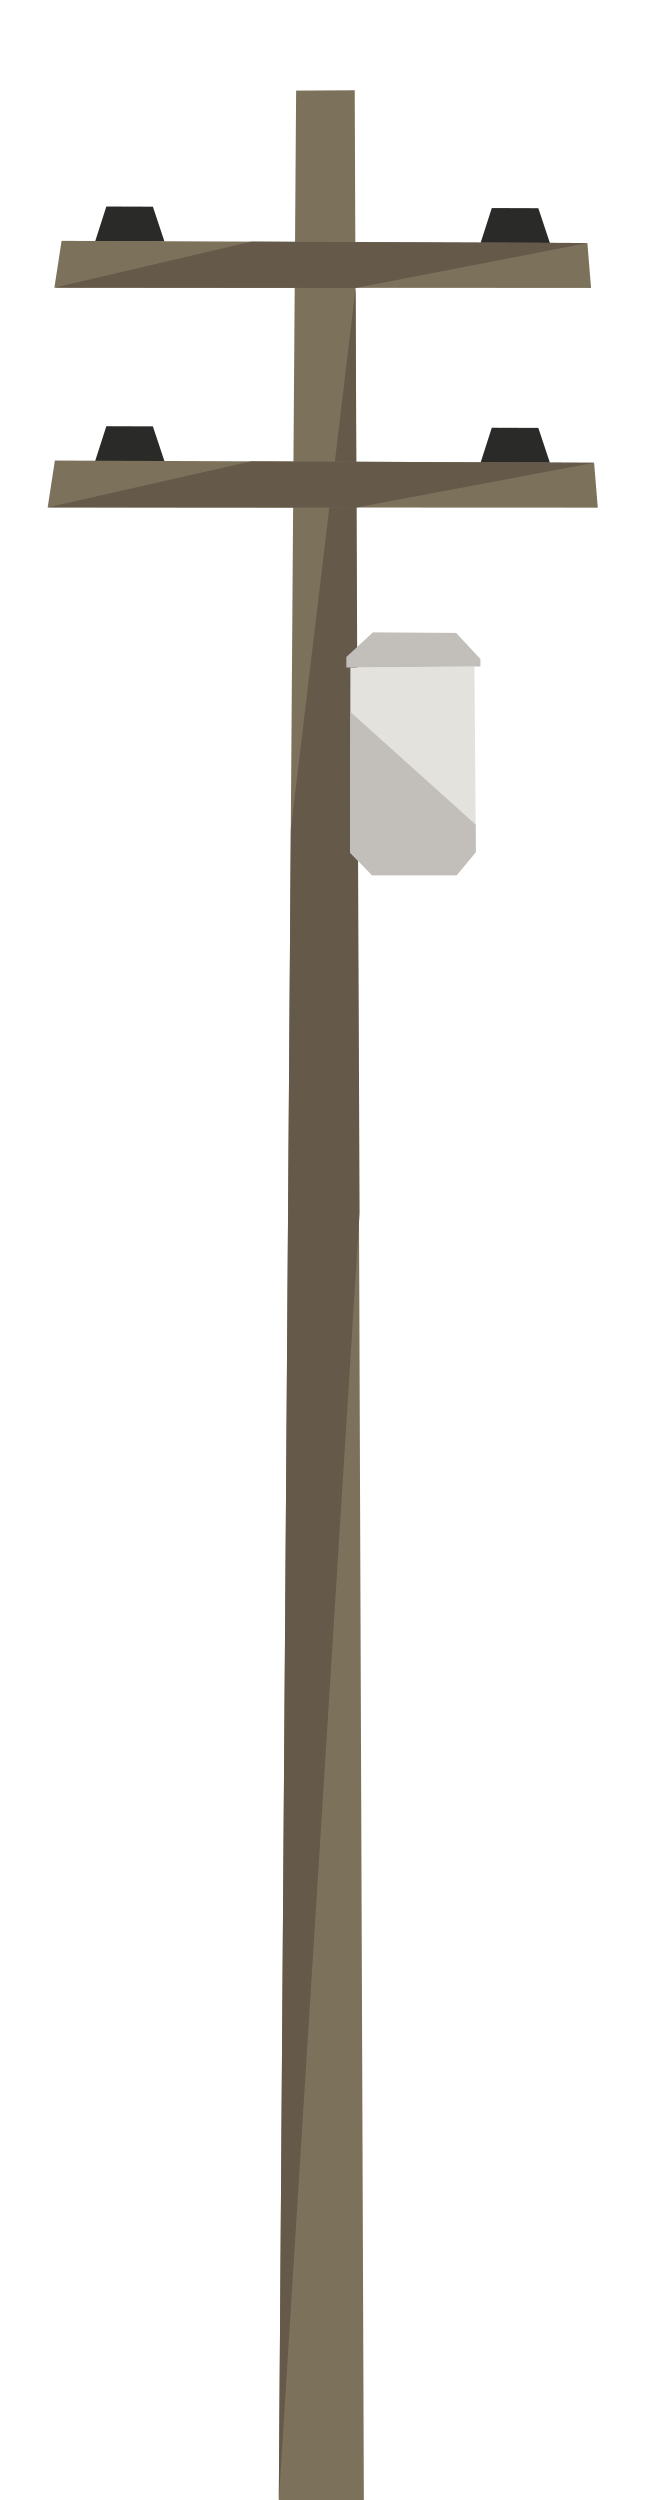
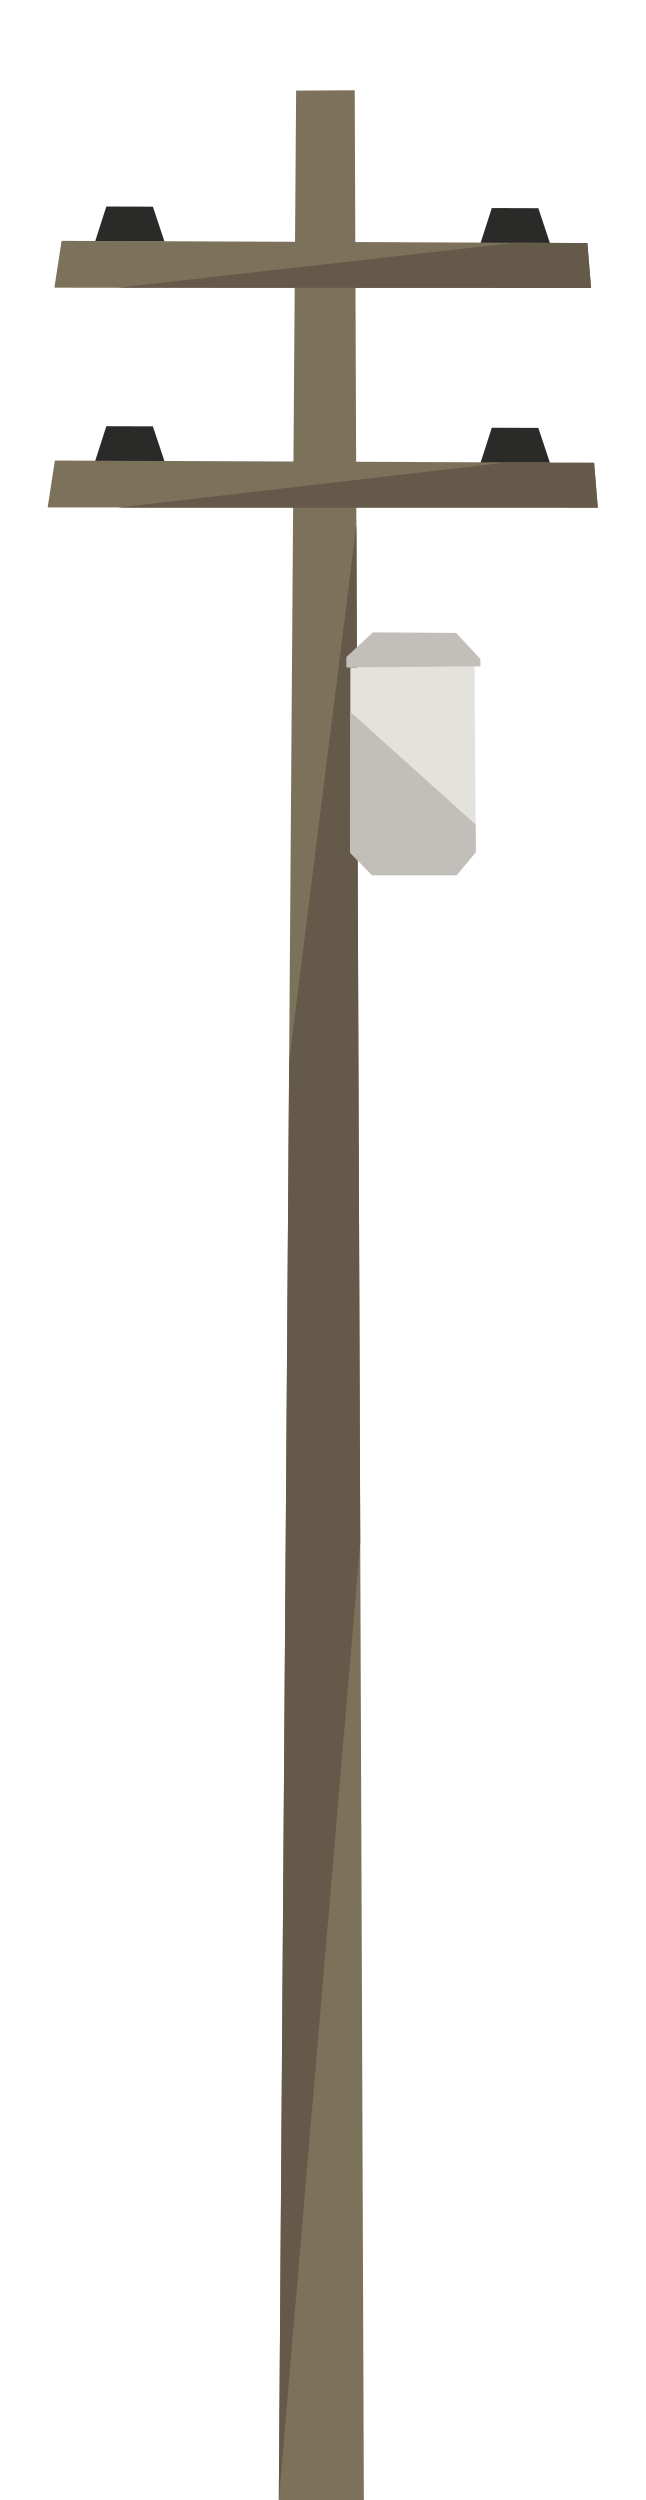
<svg xmlns="http://www.w3.org/2000/svg" width="100%" height="100%" viewBox="0 0 192 744" version="1.1" xml:space="preserve" style="fill-rule:evenodd;clip-rule:evenodd;stroke-linejoin:round;stroke-miterlimit:1.414;">
  <g id="utility-pole-right" transform="matrix(1,0,0,1,-1141.55,-119.5)">
    <g>
      <g transform="matrix(0.921932,0,0,0.921932,1226.98,299.194)">
        <path d="M2.924,-165.661L-2.674,612.091L24.789,612.091L21.845,-165.774L2.924,-165.661Z" style="fill:rgb(124,113,91);fill-rule:nonzero;" />
      </g>
      <g transform="matrix(0,0.921932,0.921932,0,1441.98,493.744)">
-         <path d="M-138.249,-231.988L401.066,-235.87L-14.34,-209.801L-312.986,-211.083L-138.249,-231.988Z" style="fill:rgb(101,89,74);fill-rule:nonzero;" />
+         <path d="M-63.207,-232.528L401.066,-235.87L91.995,-209.577L-236.454,-210.82L-63.207,-232.528Z" style="fill:rgb(101,89,74);fill-rule:nonzero;" />
      </g>
    </g>
    <g>
      <g transform="matrix(-1.1063,-1.35483e-16,1.35483e-16,-1.1063,1410.07,226.44)">
        <path d="M201.594,41.07L198.467,31.668L217.158,31.632L214.115,41.111L201.594,41.07Z" style="fill:rgb(42,42,41);fill-rule:nonzero;" />
      </g>
      <g transform="matrix(-1.1063,-1.35483e-16,1.35483e-16,-1.1063,1524.78,226.895)">
        <path d="M201.594,41.07L198.467,31.668L217.158,31.632L214.115,41.111L201.594,41.07Z" style="fill:rgb(42,42,41);fill-rule:nonzero;" />
      </g>
      <g transform="matrix(0.921932,0,0,0.921932,1158.73,209.422)">
        <path d="M1.247,-19.792L-1.08,-4.669L172.161,-4.587L170.974,-19.075L1.247,-19.792Z" style="fill:rgb(124,113,91);fill-rule:nonzero;" />
      </g>
      <g transform="matrix(0.921932,0,0,0.921932,1216.26,209.422)">
-         <path d="M0.021,-19.535L108.567,-19.075L33.741,-4.587L-63.487,-4.669" style="fill:rgb(101,89,74);fill-rule:nonzero;" />
+         <path d="M85.267,-19.173L108.567,-19.075L109.754,-4.587L-43.136,-4.659" style="fill:rgb(101,89,74);fill-rule:nonzero;" />
      </g>
    </g>
    <g>
      <g transform="matrix(-1.1063,-1.35483e-16,1.35483e-16,-1.1063,1410.07,291.823)">
        <path d="M201.594,41.07L198.467,31.668L217.158,31.632L214.115,41.111L201.594,41.07Z" style="fill:rgb(42,42,41);fill-rule:nonzero;" />
      </g>
      <g transform="matrix(-1.1063,-1.35483e-16,1.35483e-16,-1.1063,1524.78,292.278)">
        <path d="M201.594,41.07L198.467,31.668L217.158,31.632L214.115,41.111L201.594,41.07Z" style="fill:rgb(42,42,41);fill-rule:nonzero;" />
      </g>
      <g transform="matrix(0.921932,0,0,0.921932,1158.73,274.805)">
        <path d="M-0.923,-19.792L-3.249,-4.669L174.33,-4.587L173.143,-19.075L-0.923,-19.792Z" style="fill:rgb(124,113,91);fill-rule:nonzero;" />
      </g>
      <g transform="matrix(0.921932,0,0,0.921932,1216.26,274.805)">
-         <path d="M0.021,-19.535L110.736,-19.075L33.741,-4.587L-65.656,-4.669" style="fill:rgb(101,89,74);fill-rule:nonzero;" />
+         <path d="M81.024,-19.006L110.736,-19.075L111.923,-4.587L-43.136,-4.587" style="fill:rgb(101,89,74);fill-rule:nonzero;" />
      </g>
    </g>
    <g>
      <g transform="matrix(0.885801,0,0,0.885801,1108.35,155.515)">
        <path d="M155.16,245.851L155.197,183.615L196.877,183.257L197.365,245.617L190.892,253.404L162.47,253.404L155.16,245.851Z" style="fill:rgb(228,226,220);" />
      </g>
      <g transform="matrix(0.885801,0,0,0.885801,1108.35,155.515)">
        <path d="M162.762,171.792L153.84,180.07L153.84,183.615L198.902,183.24L198.875,180.724L190.717,171.983L162.762,171.792Z" style="fill:rgb(194,190,186);" />
      </g>
      <g transform="matrix(1,0,0,1,1138.78,119.25)">
        <path d="M107.034,212.11L144.314,245.647L144.395,253.832L138.661,260.73L113.484,260.73L107.009,254.039L107.034,212.11Z" style="fill:rgb(194,190,186);" />
      </g>
    </g>
  </g>
</svg>
